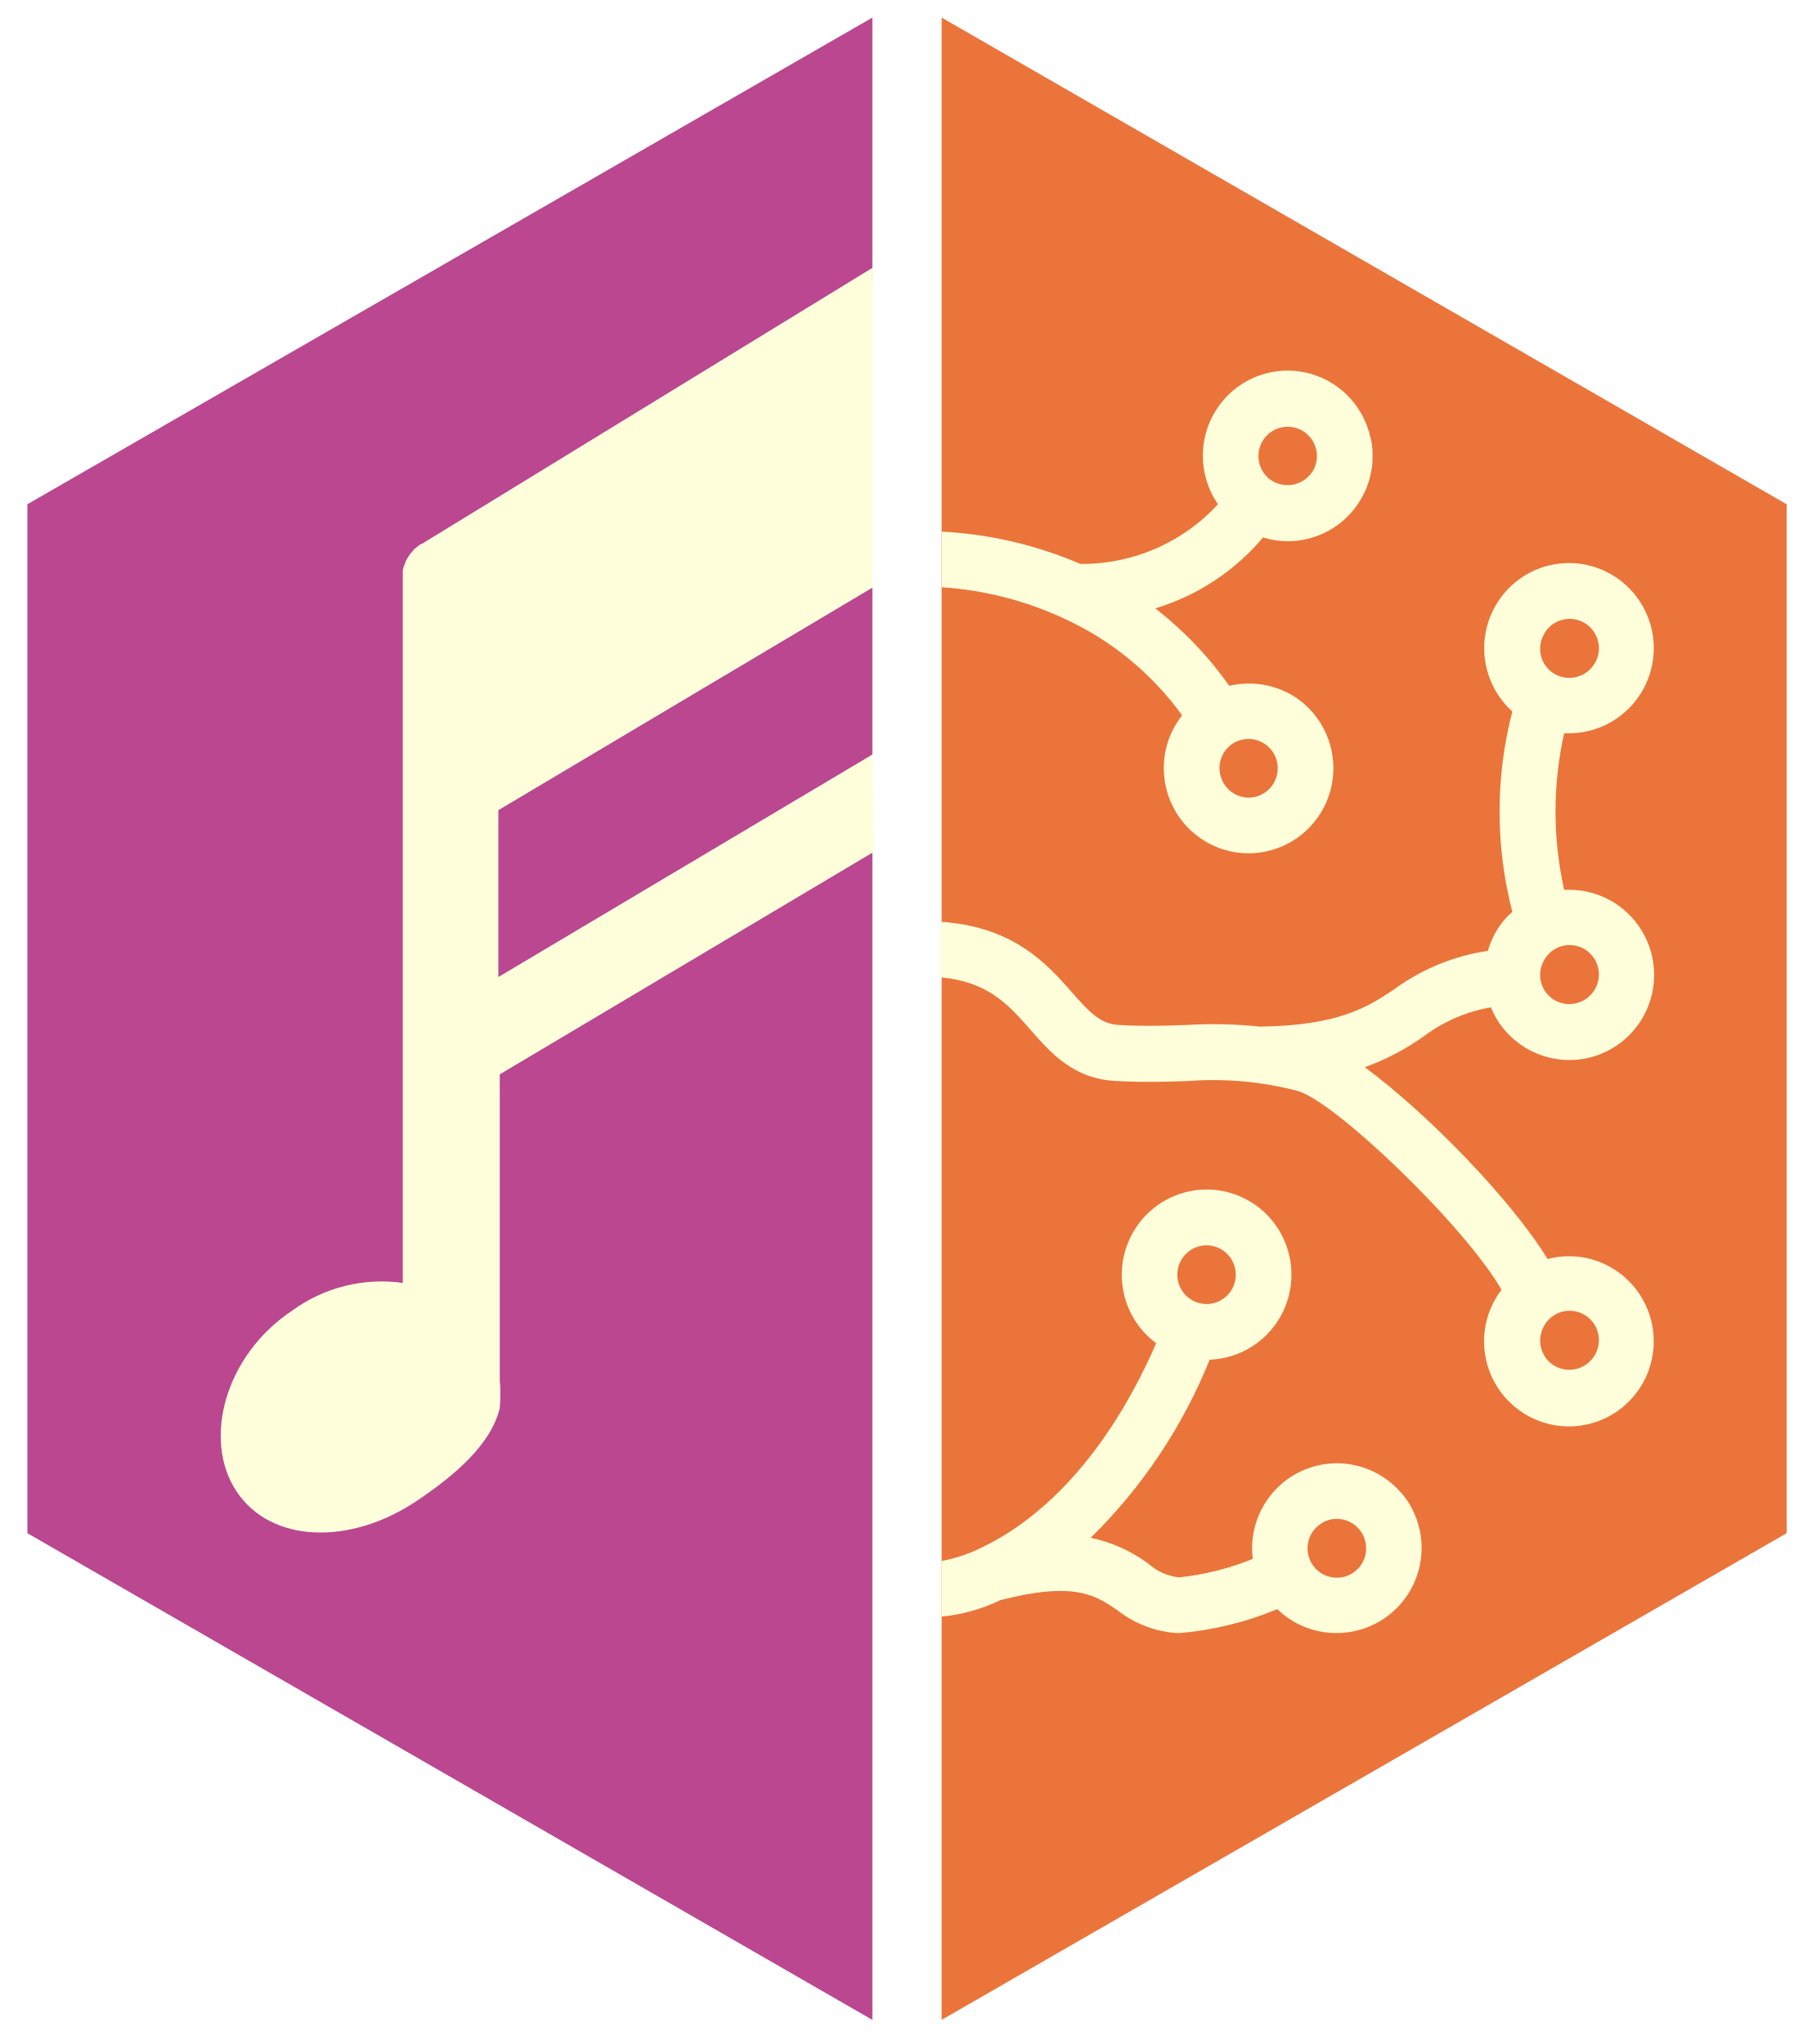
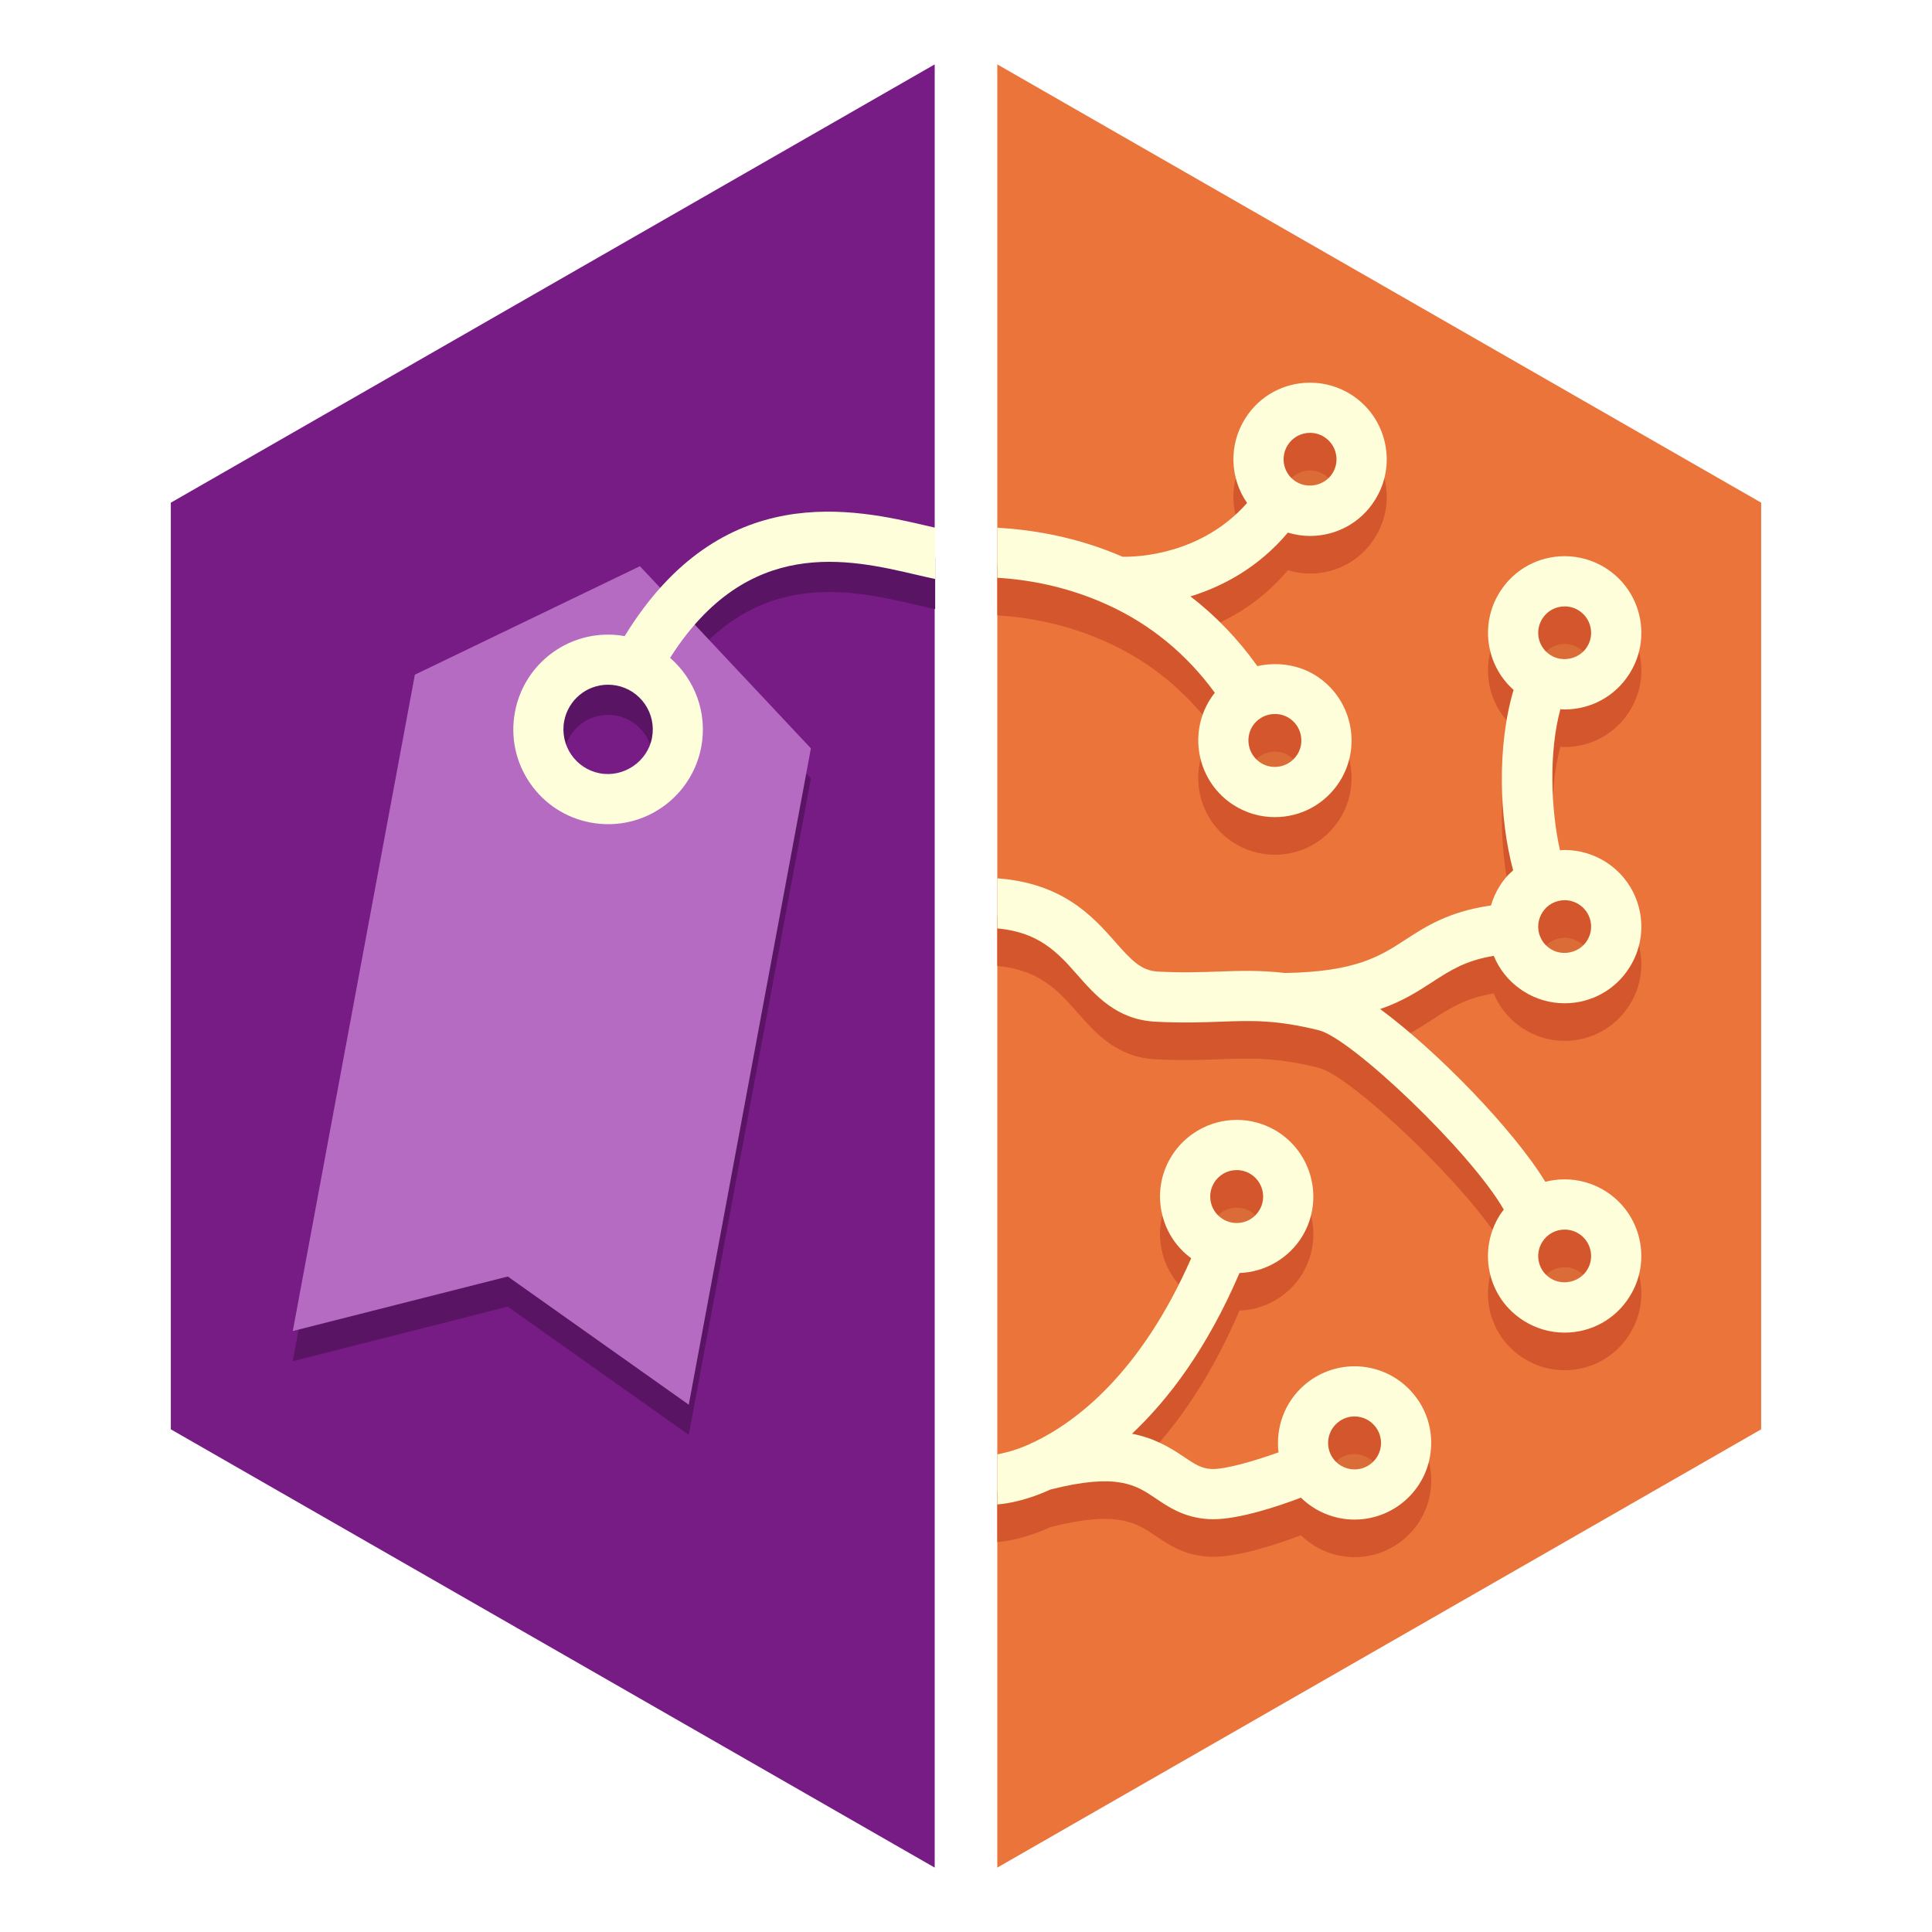
- <svg xmlns="http://www.w3.org/2000/svg" viewBox="0 0 127 144">
-   <g transform="matrix(.9908388 0 0 .9795927 .017679 1.238465)">
-     <path d="m66 0v144l61-35v-74z" fill="#eb743b" transform="matrix(.9848046 0 0 1 1.929811 0)" />
-     <path d="m61 60-1-1v-5l1-1v-12h-1v-21l1-1v-19l-61 35v74l61 35z" fill="#ba478f" transform="matrix(.9848046 0 0 1 1.929811 0)" />
-     <path d="m62.003 53-26.59 16v-12l26.59-16v-23l-32.046 19.86h-.059a2.728 2.77 0 0 0 -.256.2l-.207.17a2.856 2.9 0 0 0 -.187.22c-.059.07-.128.14-.177.22a2.482 2.52 0 0 0 -.148.25 2.757 2.8 0 0 0 -.128.25c0 .09-.069.18-.098.28a2.718 2.76 0 0 0 -.079.27 2.521 2.56 0 0 0 0 .27 2.954 3 0 0 0 0 .32v.08 50.61a10.833 11 0 0 0 -7.878 2c-4.766 3.22-6.382 9.28-3.939 13 2.442 3.72 8.066 3.9 12.802.68 2.718-1.84 5.298-4.07 5.909-6.68a10.449 10.61 0 0 0 0-2c0-.14 0-.28 0-.42v-21.58l26.59-16z" fill="#fffedb" stroke-width=".992" />
-     <g stroke-width=".992">
-       <path d="m99.603 106.11a6.027 6.12 0 0 0 -10.557 4.74 19.558 19.86 0 0 1 -5.249 1.33 3.939 4 0 0 1 -2.186-1 10.547 10.71 0 0 0 -4.087-1.85 37.068 37.64 0 0 0 8.459-12.81 6.027 6.12 0 1 0 -5.397-9.24 6.027 6.12 0 0 0 1.595 8.06c-3.988 9.22-9.08 13.08-12.379 14.68a1.97 2 0 0 0 -.355.17 11.089 11.26 0 0 1 -2.521.81v4a12.399 12.59 0 0 0 4.185-1.19c5.269-1.36 6.736-.35 8.282.71a7.76 7.88 0 0 0 4.195 1.66h.305a23.251 23.61 0 0 0 6.894-1.72 6.037 6.13 0 0 0 4.245 1.72 6.027 6.12 0 0 0 4.569-10.1zm-15.629-16.78a2.078 2.11 0 1 1 -.227 1.6 2.068 2.1 0 0 1 .227-1.6zm12.409 22.36a2.048 2.08 0 0 1 -1.349.51 2.078 2.11 0 0 1 -1.359-3.72 2.048 2.08 0 0 1 1.349-.51 2.088 2.12 0 0 1 2.078 2.28 2.058 2.09 0 0 1 -.719 1.44z" fill="#fffedb" />
-       <path d="m97.407 30.18a6.027 6.12 0 1 0 -10.833 4.82 13.147 13.35 0 0 1 -9.789 4.29 28.707 29.15 0 0 0 -9.848-2.32v4a24.423 24.8 0 0 1 8.607 2.21 21.262 21.59 0 0 1 8.479 7 6.224 6.32 0 0 0 -.374.54 6.027 6.12 0 1 0 8.322-1.91 6.125 6.22 0 0 0 -4.599-.75 25.605 26 0 0 0 -5.259-5.57 16.102 16.35 0 0 0 7.662-5.1 6.057 6.15 0 0 0 1.743.27 6.037 6.13 0 0 0 5.909-7.45zm-10.409 22.67a2.039 2.07 0 0 1 .66-.66 2.078 2.11 0 1 1 1.093 3.91 2.068 2.1 0 0 1 -1.103-.33 2.098 2.13 0 0 1 -.65-2.92zm6.283-20.19a2.107 2.14 0 0 1 -2.866.65l-.098-.06a2.078 2.11 0 1 1 3.24-2.17 2.048 2.08 0 0 1 -.276 1.59z" fill="#fffedb" />
-       <path d="m105.974 71.18a5.909 6 0 0 0 2.078 2.65l.276.19a6.027 6.12 0 1 0 3.22-11.29h-.364a25.339 25.73 0 0 1 0-11.26h.335a6.027 6.12 0 1 0 -4.087-1.63l.069.06a28.215 28.65 0 0 0 0 14.42c-.138.13-.286.25-.423.4a6.145 6.24 0 0 0 -.62.82 6.066 6.16 0 0 0 -.699 1.58 14.969 15.2 0 0 0 -6.677 2.78c-1.97 1.32-3.939 2.57-9.494 2.67a32.144 32.64 0 0 0 -5.279-.12c-1.408.05-2.866.11-4.776 0-1.31-.07-2.068-.88-3.407-2.42-1.773-2.05-4.156-4.65-9.228-5v4c3.24.3 4.727 1.89 6.263 3.67 1.536 1.78 3.122 3.62 6.165 3.78 2.088.11 3.703.05 5.131 0a23.852 24.22 0 0 1 7.731.7c2.57.64 11.916 9.67 14.546 14.32-.108.14-.217.28-.305.43a6.007 6.1 0 0 0 1.595 8.25l.276.19a6.027 6.12 0 1 0 3.22-11.29 6.086 6.18 0 0 0 -1.517.2c-2.521-4.19-8.519-10.46-12.99-13.79a17.904 18.18 0 0 0 4.146-2.19 11.138 11.31 0 0 1 4.816-2.12zm3.821-26.92a2.081 2.113 0 1 1 3.516 2.26 2.107 2.14 0 0 1 -2.866.65l-.089-.06a2.068 2.1 0 0 1 -.561-2.84zm0 23.46a2.081 2.113 0 1 1 3.516 2.26 2.107 2.14 0 0 1 -2.866.65l-.089-.06a2.068 2.1 0 0 1 -.561-2.84zm0 26.3a2.081 2.113 0 1 1 3.516 2.26 2.107 2.14 0 0 1 -2.866.65l-.089-.06a2.078 2.11 0 0 1 -.561-2.84z" fill="#fffedb" />
+ <svg xmlns="http://www.w3.org/2000/svg" version="1.1" id="Layer_1" x="0px" y="0px" width="154.286" height="154.286" viewBox="0 0 154.286 154.286" enable-background="new 0 0 375 150" xml:space="preserve">
+   <defs id="defs8143" />
+   <g id="g8033" transform="translate(-4.354,7.462697)" />
+   <g id="g8035" transform="translate(-4.354,7.462697)">
+     <g id="g8037" transform="translate(13.64236,-5.142844)">
+       <g id="g8039">
+         <polygon points="131.355,111.823 131.355,37.823 70.354,2.823 70.354,146.823 " id="polygon8041" style="fill:#eb743b" />
+         <polygon points="4.354,111.823 65.354,146.823 65.354,2.823 4.354,37.823 " id="polygon8043" style="fill:#771b85" />
+         <g id="g8045">
+           <g id="g8047">
+             <path d="m 41.814,45.301 -17.973,8.664 -9.75,52.414 17.17,-4.354 14.453,10.237 9.754,-52.414 -13.654,-14.547 z m -3.56,18.508 c -3.023,-0.563 -5.018,-3.469 -4.455,-6.492 0.563,-3.024 3.469,-5.019 6.492,-4.456 3.025,0.564 5.02,3.47 4.457,6.493 -0.562,3.022 -3.471,5.017 -6.494,4.455 z" id="path8049" style="fill:#591463" />
+             <path d="m 65.393,42.229 c -0.201,-0.046 -0.406,-0.094 -0.615,-0.143 -5.787,-1.35 -16.445,-3.828 -24.182,8.8 -0.439,-0.078 -0.887,-0.12 -1.33,-0.12 -3.641,0 -6.767,2.602 -7.432,6.185 -0.371,1.988 0.055,4 1.199,5.667 1.143,1.666 2.867,2.788 4.855,3.157 0.459,0.086 0.926,0.129 1.391,0.129 3.641,0 6.77,-2.601 7.436,-6.185 0.508,-2.73 -0.533,-5.393 -2.492,-7.097 6.209,-9.772 14.258,-7.898 19.646,-6.642 0.547,0.128 1.053,0.246 1.524,0.345 l 0,-4.096 z m -22.61,16.758 c -0.355,1.904 -2.24,3.208 -4.162,2.855 -1.936,-0.36 -3.215,-2.227 -2.856,-4.161 0.315,-1.689 1.785,-2.916 3.5,-2.916 0.221,0 0.441,0.021 0.66,0.061 1.934,0.361 3.216,2.228 2.858,4.161 z" id="path8051" style="fill:#591463" />
+           </g>
+           <g id="g8053">
+             <path d="m 41.814,42.896 -17.972,8.664 -9.75,52.414 17.17,-4.354 14.453,10.237 9.754,-52.414 -13.655,-14.547 z m -3.56,18.507 c -3.023,-0.563 -5.018,-3.469 -4.455,-6.492 0.563,-3.024 3.469,-5.019 6.492,-4.456 3.025,0.563 5.02,3.47 4.457,6.493 -0.562,3.023 -3.471,5.018 -6.494,4.455 z" id="path8055" style="fill:#b66bc2" />
+             <path d="m 65.393,39.823 c -0.201,-0.046 -0.406,-0.094 -0.615,-0.143 -5.787,-1.35 -16.445,-3.828 -24.182,8.8 -0.439,-0.078 -0.887,-0.12 -1.33,-0.12 -3.641,0 -6.767,2.602 -7.432,6.185 -0.371,1.988 0.055,4 1.199,5.667 1.143,1.666 2.867,2.788 4.855,3.157 0.459,0.086 0.926,0.129 1.391,0.129 3.641,0 6.77,-2.601 7.436,-6.185 0.508,-2.73 -0.533,-5.393 -2.492,-7.097 6.209,-9.771 14.258,-7.899 19.646,-6.642 0.547,0.128 1.053,0.246 1.524,0.345 l 0,-4.096 z m -22.61,16.759 c -0.355,1.904 -2.24,3.208 -4.162,2.855 -1.936,-0.36 -3.215,-2.227 -2.856,-4.161 0.315,-1.689 1.785,-2.916 3.5,-2.916 0.221,0 0.441,0.021 0.66,0.061 1.934,0.36 3.216,2.227 2.858,4.161 z" id="path8057" style="fill:#fffedb" />
+           </g>
+         </g>
+         <g id="g8059">
+           <g id="g8061" style="opacity:0.07">
+             <path d="m 87.656,94.557 c 0.386,-0.645 1.066,-1.03 1.819,-1.03 0.378,0 0.752,0.104 1.078,0.297 1,0.601 1.331,1.899 0.735,2.898 -0.385,0.646 -1.064,1.032 -1.817,1.032 -0.379,0 -0.755,-0.104 -1.084,-0.301 -0.483,-0.288 -0.826,-0.748 -0.964,-1.294 -0.138,-0.549 -0.055,-1.117 0.233,-1.602 z m 12.603,22.362 c -0.49,0.421 -1.018,0.509 -1.373,0.509 -0.621,0 -1.207,-0.269 -1.608,-0.734 -0.758,-0.885 -0.654,-2.222 0.231,-2.981 0.492,-0.423 1.018,-0.512 1.373,-0.512 0.617,0 1.201,0.268 1.605,0.74 0.368,0.43 0.547,0.976 0.504,1.538 -0.043,0.562 -0.302,1.072 -0.732,1.44 z" id="path8063" />
+             <path d="m 79.355,48.434 c 0.07,0.018 0.142,0.034 0.212,0.046 -0.072,-0.012 -0.142,-0.028 -0.212,-0.046 z" id="path8065" />
+             <path d="m 90.734,58.08 c 0.169,-0.267 0.395,-0.49 0.673,-0.661 0.335,-0.207 0.722,-0.316 1.121,-0.316 0.4,0 0.79,0.112 1.122,0.321 0.987,0.627 1.283,1.935 0.66,2.919 -0.392,0.618 -1.063,0.988 -1.795,0.988 -0.397,0 -0.785,-0.113 -1.124,-0.327 -0.984,-0.624 -1.278,-1.937 -0.657,-2.924 z m 6.379,-20.187 c -0.6,0.951 -1.938,1.271 -2.912,0.653 l -0.096,-0.063 c -0.914,-0.647 -1.161,-1.897 -0.558,-2.851 0.386,-0.613 1.053,-0.98 1.784,-0.98 0.397,0 0.787,0.113 1.124,0.326 0.479,0.304 0.813,0.775 0.937,1.33 0.123,0.546 0.026,1.107 -0.279,1.585 z" id="path8067" />
+             <path d="m 113.88,49.491 c 0.388,-0.614 1.054,-0.98 1.783,-0.98 0.399,0 0.79,0.113 1.125,0.325 0.48,0.304 0.813,0.775 0.937,1.33 0.122,0.546 0.024,1.106 -0.279,1.584 -0.598,0.951 -1.938,1.272 -2.912,0.653 L 114.44,52.34 c -0.918,-0.646 -1.163,-1.896 -0.56,-2.849 z m 0,23.463 c 0.388,-0.614 1.054,-0.98 1.783,-0.98 0.399,0 0.79,0.112 1.125,0.326 0.48,0.304 0.813,0.774 0.937,1.329 0.122,0.546 0.024,1.107 -0.279,1.585 -0.598,0.95 -1.938,1.271 -2.912,0.652 l -0.094,-0.063 c -0.918,-0.646 -1.163,-1.896 -0.56,-2.849 z m 0,26.303 c 0.388,-0.613 1.054,-0.979 1.783,-0.979 0.399,0 0.79,0.112 1.125,0.325 0.48,0.304 0.813,0.775 0.937,1.33 0.122,0.547 0.024,1.106 -0.279,1.584 -0.598,0.951 -1.938,1.271 -2.912,0.653 l -0.094,-0.063 c -0.918,-0.647 -1.163,-1.896 -0.56,-2.85 z" id="path8069" />
+             <path d="m 103.53,108.927 c -1.165,-1.36 -2.858,-2.139 -4.648,-2.139 -1.459,0 -2.875,0.525 -3.983,1.477 -1.612,1.383 -2.326,3.429 -2.087,5.397 -1.948,0.7 -4.258,1.365 -5.328,1.332 -0.821,-0.044 -1.302,-0.346 -2.224,-0.972 -1.172,-0.795 -2.418,-1.512 -4.149,-1.847 2.936,-2.761 6.009,-6.83 8.584,-12.834 2.061,-0.076 3.976,-1.193 5.038,-2.972 1.725,-2.896 0.773,-6.659 -2.124,-8.394 -0.949,-0.565 -2.032,-0.864 -3.134,-0.864 -2.146,0 -4.161,1.144 -5.261,2.986 -0.838,1.405 -1.079,3.05 -0.678,4.636 0.351,1.393 1.16,2.59 2.302,3.429 -4.053,9.218 -9.219,13.081 -12.565,14.685 -0.128,0.045 -0.248,0.101 -0.36,0.168 -1.187,0.531 -2.05,0.704 -2.559,0.808 l 0,4 c 0.275,-0.03 1.885,-0.118 4.247,-1.192 5.348,-1.357 6.839,-0.354 8.407,0.709 1.021,0.692 2.291,1.554 4.263,1.656 0.1,0.005 0.204,0.008 0.309,0.008 2.109,0 5.172,-1.022 7.021,-1.723 1.144,1.116 2.676,1.75 4.285,1.75 l 0,0 c 1.461,0 2.876,-0.524 3.983,-1.476 1.24,-1.062 1.993,-2.546 2.118,-4.176 0.125,-1.631 -0.392,-3.214 -1.457,-4.452 z M 87.656,92.151 c 0.386,-0.645 1.066,-1.03 1.819,-1.03 0.378,0 0.752,0.104 1.078,0.297 1,0.601 1.331,1.899 0.735,2.898 -0.385,0.646 -1.064,1.032 -1.817,1.032 -0.379,0 -0.755,-0.104 -1.084,-0.301 -0.483,-0.288 -0.826,-0.748 -0.964,-1.294 -0.138,-0.548 -0.055,-1.116 0.233,-1.602 z m 12.603,22.363 c -0.49,0.421 -1.018,0.509 -1.373,0.509 -0.621,0 -1.207,-0.269 -1.608,-0.734 -0.758,-0.885 -0.654,-2.222 0.231,-2.981 0.492,-0.423 1.018,-0.512 1.373,-0.512 0.617,0 1.201,0.269 1.605,0.74 0.368,0.43 0.547,0.976 0.504,1.538 -0.043,0.562 -0.302,1.072 -0.732,1.44 z" id="path8071" />
+             <path d="m 79.355,46.028 c 0.07,0.018 0.142,0.034 0.212,0.046 -0.072,-0.011 -0.142,-0.027 -0.212,-0.046 z" id="path8073" />
+             <path d="m 101.305,33.027 c -0.357,-1.599 -1.317,-2.964 -2.708,-3.844 -0.98,-0.617 -2.109,-0.944 -3.265,-0.944 -2.117,0 -4.053,1.066 -5.174,2.85 -1.354,2.138 -1.218,4.799 0.144,6.759 -3.646,4.124 -8.706,4.313 -9.942,4.293 -3.692,-1.604 -7.234,-2.164 -10.005,-2.317 l 0,3.996 c 2.441,0.143 5.553,0.685 8.748,2.136 0.005,0.002 0.01,0.002 0.015,0.005 3.445,1.563 6.334,3.928 8.607,7.041 -0.136,0.173 -0.265,0.352 -0.382,0.538 -1.796,2.854 -0.942,6.644 1.903,8.444 0.98,0.622 2.111,0.951 3.27,0.951 2.113,0 4.051,-1.065 5.183,-2.852 1.806,-2.851 0.951,-6.642 -1.908,-8.453 -1.384,-0.871 -3.092,-1.113 -4.667,-0.755 -1.538,-2.154 -3.323,-4.017 -5.345,-5.566 2.517,-0.778 5.401,-2.269 7.78,-5.096 0.572,0.172 1.166,0.267 1.77,0.267 2.116,0 4.051,-1.068 5.172,-2.849 0.874,-1.375 1.16,-3.009 0.804,-4.604 z M 90.734,55.675 c 0.169,-0.267 0.395,-0.49 0.673,-0.661 0.335,-0.207 0.722,-0.316 1.121,-0.316 0.4,0 0.79,0.112 1.122,0.321 0.987,0.627 1.283,1.936 0.66,2.919 -0.392,0.618 -1.063,0.988 -1.795,0.988 -0.397,0 -0.785,-0.113 -1.124,-0.327 -0.984,-0.624 -1.278,-1.937 -0.657,-2.924 z m 6.379,-20.188 c -0.6,0.951 -1.938,1.271 -2.912,0.653 l -0.096,-0.063 c -0.914,-0.647 -1.161,-1.897 -0.558,-2.851 0.386,-0.613 1.053,-0.98 1.784,-0.98 0.397,0 0.787,0.113 1.124,0.326 0.479,0.304 0.813,0.775 0.937,1.33 0.123,0.547 0.026,1.108 -0.279,1.585 z" id="path8075" />
+             <path d="m 110,74.011 c 0.425,1.035 1.136,1.962 2.109,2.649 0.072,0.052 0.151,0.105 0.283,0.191 0.981,0.621 2.11,0.949 3.268,0.949 2.116,0 4.052,-1.068 5.173,-2.849 0.875,-1.375 1.16,-3.01 0.805,-4.604 -0.358,-1.598 -1.318,-2.964 -2.709,-3.844 -0.98,-0.617 -2.109,-0.944 -3.266,-0.944 -0.125,0 -0.25,0.008 -0.375,0.018 -0.71,-3.157 -0.919,-7.769 0.035,-11.265 0.112,0.011 0.225,0.024 0.337,0.024 2.116,0 4.052,-1.067 5.173,-2.849 0.875,-1.375 1.16,-3.009 0.805,-4.604 -0.358,-1.599 -1.318,-2.964 -2.709,-3.844 -0.98,-0.617 -2.109,-0.944 -3.266,-0.944 -2.114,0 -4.051,1.066 -5.173,2.85 -1.603,2.532 -1.12,5.804 1.025,7.765 0.021,0.02 0.048,0.037 0.071,0.059 -1.349,4.518 -1.146,10.324 -0.036,14.417 -0.143,0.132 -0.294,0.254 -0.426,0.399 -0.229,0.255 -0.445,0.526 -0.634,0.824 -0.318,0.502 -0.551,1.033 -0.71,1.578 -3.371,0.488 -5.198,1.671 -6.824,2.729 -2.035,1.324 -3.961,2.572 -9.636,2.665 -1.964,-0.23 -3.553,-0.177 -5.29,-0.116 -1.431,0.052 -2.91,0.106 -4.849,0.003 -1.335,-0.071 -2.104,-0.882 -3.458,-2.424 -1.803,-2.055 -4.219,-4.649 -9.369,-5.023 l 0,4 c 3.295,0.3 4.796,1.888 6.356,3.667 1.487,1.694 3.175,3.615 6.256,3.782 2.118,0.114 3.76,0.052 5.208,0.001 2.491,-0.092 4.453,-0.161 7.855,0.684 2.607,0.643 12.099,9.673 14.773,14.322 -0.108,0.142 -0.219,0.282 -0.314,0.434 -1.743,2.755 -1.026,6.385 1.619,8.251 0.072,0.052 0.151,0.104 0.283,0.191 0.981,0.621 2.11,0.948 3.268,0.948 2.116,0 4.052,-1.068 5.173,-2.849 0.875,-1.374 1.16,-3.009 0.805,-4.603 -0.358,-1.6 -1.318,-2.965 -2.709,-3.845 -0.98,-0.617 -2.109,-0.944 -3.266,-0.944 -0.528,0 -1.047,0.067 -1.543,0.195 -2.561,-4.187 -8.652,-10.455 -13.189,-13.792 1.813,-0.628 3.05,-1.435 4.212,-2.188 1.429,-0.927 2.616,-1.687 4.859,-2.064 z m 3.88,-26.925 c 0.388,-0.614 1.054,-0.98 1.783,-0.98 0.399,0 0.79,0.113 1.125,0.325 0.48,0.304 0.813,0.775 0.937,1.33 0.122,0.546 0.024,1.106 -0.279,1.584 -0.598,0.951 -1.938,1.272 -2.912,0.653 l -0.094,-0.063 c -0.918,-0.646 -1.163,-1.896 -0.56,-2.849 z m 0,23.463 c 0.388,-0.614 1.054,-0.98 1.783,-0.98 0.399,0 0.79,0.112 1.125,0.326 0.48,0.304 0.813,0.774 0.937,1.329 0.122,0.546 0.024,1.107 -0.279,1.585 -0.598,0.95 -1.938,1.271 -2.912,0.652 l -0.094,-0.063 c -0.918,-0.646 -1.163,-1.896 -0.56,-2.849 z m 0,26.303 c 0.388,-0.613 1.054,-0.979 1.783,-0.979 0.399,0 0.79,0.112 1.125,0.325 0.48,0.304 0.813,0.775 0.937,1.33 0.122,0.547 0.024,1.106 -0.279,1.584 -0.598,0.951 -1.938,1.271 -2.912,0.653 l -0.094,-0.063 c -0.918,-0.647 -1.163,-1.896 -0.56,-2.85 z" id="path8077" />
+           </g>
+           <g id="g8079">
+             <g id="g8081">
+               <path d="m 103.53,111.927 c -1.165,-1.36 -2.858,-2.139 -4.648,-2.139 -1.459,0 -2.875,0.525 -3.983,1.477 -1.612,1.383 -2.326,3.429 -2.087,5.397 -1.948,0.7 -4.258,1.365 -5.328,1.332 -0.821,-0.044 -1.302,-0.346 -2.224,-0.972 -1.172,-0.795 -2.418,-1.512 -4.149,-1.847 2.936,-2.761 6.009,-6.83 8.584,-12.834 2.061,-0.076 3.976,-1.193 5.038,-2.972 1.725,-2.896 0.773,-6.659 -2.124,-8.394 -0.949,-0.565 -2.032,-0.864 -3.134,-0.864 -2.146,0 -4.161,1.144 -5.261,2.986 -0.838,1.405 -1.079,3.05 -0.678,4.636 0.351,1.393 1.16,2.59 2.302,3.429 -4.053,9.218 -9.219,13.081 -12.565,14.685 -0.128,0.045 -0.248,0.101 -0.36,0.168 -1.187,0.531 -2.05,0.704 -2.559,0.808 l 0,4 c 0.275,-0.03 1.885,-0.118 4.247,-1.192 5.348,-1.357 6.839,-0.354 8.407,0.709 1.021,0.692 2.291,1.554 4.263,1.656 0.1,0.005 0.204,0.008 0.309,0.008 2.109,0 5.172,-1.022 7.021,-1.723 1.144,1.116 2.676,1.75 4.285,1.75 l 0,0 c 1.461,0 2.876,-0.524 3.983,-1.476 1.24,-1.062 1.993,-2.546 2.118,-4.176 0.125,-1.631 -0.392,-3.214 -1.457,-4.452 z M 87.656,95.151 c 0.386,-0.645 1.066,-1.03 1.819,-1.03 0.378,0 0.752,0.104 1.078,0.297 1,0.601 1.331,1.899 0.735,2.898 -0.385,0.646 -1.064,1.032 -1.817,1.032 -0.379,0 -0.755,-0.104 -1.084,-0.301 -0.483,-0.288 -0.826,-0.748 -0.964,-1.294 -0.138,-0.548 -0.055,-1.116 0.233,-1.602 z m 12.603,22.363 c -0.49,0.421 -1.018,0.509 -1.373,0.509 -0.621,0 -1.207,-0.269 -1.608,-0.734 -0.758,-0.885 -0.654,-2.222 0.231,-2.981 0.492,-0.423 1.018,-0.512 1.373,-0.512 0.617,0 1.201,0.269 1.605,0.74 0.368,0.43 0.547,0.976 0.504,1.538 -0.043,0.562 -0.302,1.072 -0.732,1.44 z" id="path8083" style="fill:#d3562c" />
+               <path d="m 79.355,48.434 c 0.07,0.018 0.142,0.034 0.212,0.046 -0.072,-0.012 -0.142,-0.028 -0.212,-0.046 z" id="path8085" />
+               <path d="m 101.305,36.031 c -0.357,-1.599 -1.317,-2.964 -2.708,-3.844 -0.98,-0.617 -2.109,-0.944 -3.265,-0.944 -2.117,0 -4.053,1.066 -5.174,2.85 -1.354,2.138 -1.218,4.799 0.144,6.759 -3.646,4.124 -8.706,4.313 -9.942,4.293 -3.692,-1.604 -7.234,-2.164 -10.005,-2.317 l 0,3.996 c 2.441,0.144 5.553,0.686 8.748,2.136 0.005,0.002 0.01,0.002 0.015,0.005 3.445,1.563 6.334,3.928 8.607,7.041 -0.136,0.173 -0.265,0.352 -0.382,0.538 -1.796,2.854 -0.942,6.644 1.903,8.444 0.98,0.622 2.111,0.951 3.27,0.951 2.113,0 4.051,-1.065 5.183,-2.852 1.806,-2.851 0.951,-6.642 -1.908,-8.453 -1.384,-0.871 -3.092,-1.113 -4.667,-0.755 -1.538,-2.154 -3.323,-4.017 -5.345,-5.566 2.517,-0.778 5.401,-2.269 7.78,-5.096 0.572,0.172 1.166,0.267 1.77,0.267 2.116,0 4.051,-1.068 5.172,-2.849 0.874,-1.375 1.16,-3.009 0.804,-4.604 z M 90.734,58.679 c 0.169,-0.267 0.395,-0.49 0.673,-0.661 0.335,-0.207 0.722,-0.316 1.121,-0.316 0.4,0 0.79,0.112 1.122,0.321 0.987,0.627 1.283,1.936 0.66,2.919 -0.392,0.618 -1.063,0.988 -1.795,0.988 -0.397,0 -0.785,-0.113 -1.124,-0.327 -0.984,-0.624 -1.278,-1.937 -0.657,-2.924 z m 6.379,-20.188 c -0.6,0.951 -1.938,1.271 -2.912,0.653 l -0.096,-0.063 c -0.914,-0.647 -1.161,-1.897 -0.558,-2.851 0.386,-0.613 1.053,-0.98 1.784,-0.98 0.397,0 0.787,0.113 1.124,0.326 0.479,0.304 0.813,0.775 0.937,1.33 0.123,0.547 0.026,1.108 -0.279,1.585 z" id="path8087" style="fill:#d3562c" />
+               <path d="m 110,77.011 c 0.425,1.035 1.136,1.962 2.109,2.649 0.072,0.052 0.151,0.105 0.283,0.191 0.981,0.621 2.11,0.949 3.268,0.949 2.116,0 4.052,-1.068 5.173,-2.849 0.875,-1.375 1.16,-3.01 0.805,-4.604 -0.358,-1.598 -1.318,-2.964 -2.709,-3.844 -0.98,-0.617 -2.109,-0.944 -3.266,-0.944 -0.125,0 -0.25,0.008 -0.375,0.018 -0.71,-3.157 -0.919,-7.769 0.035,-11.265 0.112,0.011 0.225,0.024 0.337,0.024 2.116,0 4.052,-1.067 5.173,-2.849 0.875,-1.375 1.16,-3.009 0.805,-4.604 -0.358,-1.599 -1.318,-2.964 -2.709,-3.844 -0.98,-0.617 -2.109,-0.944 -3.266,-0.944 -2.114,0 -4.051,1.066 -5.173,2.85 -1.603,2.532 -1.12,5.804 1.025,7.765 0.021,0.02 0.048,0.037 0.071,0.059 -1.349,4.518 -1.146,10.324 -0.036,14.417 -0.143,0.132 -0.294,0.254 -0.426,0.399 -0.229,0.255 -0.445,0.526 -0.634,0.824 -0.318,0.502 -0.551,1.033 -0.71,1.578 -3.371,0.488 -5.198,1.671 -6.824,2.729 -2.035,1.324 -3.961,2.572 -9.636,2.665 -1.964,-0.23 -3.553,-0.177 -5.29,-0.116 -1.431,0.052 -2.91,0.106 -4.849,0.003 -1.335,-0.071 -2.104,-0.882 -3.458,-2.424 -1.803,-2.055 -4.219,-4.649 -9.369,-5.023 l 0,4 c 3.295,0.3 4.796,1.888 6.356,3.667 1.487,1.694 3.175,3.615 6.256,3.782 2.118,0.114 3.76,0.052 5.208,0.001 2.491,-0.092 4.453,-0.161 7.855,0.684 2.607,0.643 12.099,9.673 14.773,14.322 -0.108,0.142 -0.219,0.282 -0.314,0.434 -1.743,2.755 -1.026,6.385 1.619,8.251 0.072,0.052 0.151,0.104 0.283,0.191 0.981,0.621 2.11,0.948 3.268,0.948 2.116,0 4.052,-1.068 5.173,-2.849 0.875,-1.374 1.16,-3.009 0.805,-4.603 -0.358,-1.6 -1.318,-2.965 -2.709,-3.845 -0.98,-0.617 -2.109,-0.944 -3.266,-0.944 -0.528,0 -1.047,0.067 -1.543,0.195 -2.561,-4.187 -8.652,-10.455 -13.189,-13.792 1.813,-0.628 3.05,-1.435 4.212,-2.188 1.429,-0.927 2.616,-1.687 4.859,-2.064 z m 3.88,-26.925 c 0.388,-0.614 1.054,-0.98 1.783,-0.98 0.399,0 0.79,0.113 1.125,0.325 0.48,0.304 0.813,0.775 0.937,1.33 0.122,0.546 0.024,1.106 -0.279,1.584 -0.598,0.951 -1.938,1.272 -2.912,0.653 l -0.094,-0.063 c -0.918,-0.646 -1.163,-1.896 -0.56,-2.849 z m 0,23.463 c 0.388,-0.614 1.054,-0.98 1.783,-0.98 0.399,0 0.79,0.112 1.125,0.326 0.48,0.304 0.813,0.774 0.937,1.329 0.122,0.546 0.024,1.107 -0.279,1.585 -0.598,0.95 -1.938,1.271 -2.912,0.652 l -0.094,-0.063 c -0.918,-0.646 -1.163,-1.896 -0.56,-2.849 z m 0,26.303 c 0.388,-0.613 1.054,-0.979 1.783,-0.979 0.399,0 0.79,0.112 1.125,0.325 0.48,0.304 0.813,0.775 0.937,1.33 0.122,0.547 0.024,1.106 -0.279,1.584 -0.598,0.951 -1.938,1.271 -2.912,0.653 l -0.094,-0.063 c -0.918,-0.647 -1.163,-1.896 -0.56,-2.85 z" id="path8089" style="fill:#d3562c" />
+             </g>
+             <g id="g8091">
+               <path d="m 103.53,108.927 c -1.165,-1.36 -2.858,-2.139 -4.648,-2.139 -1.459,0 -2.875,0.525 -3.983,1.477 -1.612,1.383 -2.326,3.429 -2.087,5.397 -1.948,0.7 -4.258,1.365 -5.328,1.332 -0.821,-0.044 -1.302,-0.346 -2.224,-0.972 -1.172,-0.795 -2.418,-1.512 -4.149,-1.847 2.936,-2.761 6.009,-6.83 8.584,-12.834 2.061,-0.076 3.976,-1.193 5.038,-2.972 1.725,-2.896 0.773,-6.659 -2.124,-8.394 -0.949,-0.565 -2.032,-0.864 -3.134,-0.864 -2.146,0 -4.161,1.144 -5.261,2.986 -0.838,1.405 -1.079,3.05 -0.678,4.636 0.351,1.393 1.16,2.59 2.302,3.429 -4.053,9.218 -9.219,13.081 -12.565,14.685 -0.128,0.045 -0.248,0.101 -0.36,0.168 -1.187,0.531 -2.05,0.704 -2.559,0.808 l 0,4 c 0.275,-0.03 1.885,-0.118 4.247,-1.192 5.348,-1.357 6.839,-0.354 8.407,0.709 1.021,0.692 2.291,1.554 4.263,1.656 0.1,0.005 0.204,0.008 0.309,0.008 2.109,0 5.172,-1.022 7.021,-1.723 1.144,1.116 2.676,1.75 4.285,1.75 l 0,0 c 1.461,0 2.876,-0.524 3.983,-1.476 1.24,-1.062 1.993,-2.546 2.118,-4.176 0.125,-1.631 -0.392,-3.214 -1.457,-4.452 z M 87.656,92.151 c 0.386,-0.645 1.066,-1.03 1.819,-1.03 0.378,0 0.752,0.104 1.078,0.297 1,0.601 1.331,1.899 0.735,2.898 -0.385,0.646 -1.064,1.032 -1.817,1.032 -0.379,0 -0.755,-0.104 -1.084,-0.301 -0.483,-0.288 -0.826,-0.748 -0.964,-1.294 -0.138,-0.548 -0.055,-1.116 0.233,-1.602 z m 12.603,22.363 c -0.49,0.421 -1.018,0.509 -1.373,0.509 -0.621,0 -1.207,-0.269 -1.608,-0.734 -0.758,-0.885 -0.654,-2.222 0.231,-2.981 0.492,-0.423 1.018,-0.512 1.373,-0.512 0.617,0 1.201,0.269 1.605,0.74 0.368,0.43 0.547,0.976 0.504,1.538 -0.043,0.562 -0.302,1.072 -0.732,1.44 z" id="path8093" style="fill:#fffedb" />
+               <path d="m 79.355,46.028 c 0.07,0.018 0.142,0.034 0.212,0.046 -0.072,-0.011 -0.142,-0.027 -0.212,-0.046 z" id="path8095" style="fill:#fffedb" />
+               <path d="m 101.305,33.027 c -0.357,-1.599 -1.317,-2.964 -2.708,-3.844 -0.98,-0.617 -2.109,-0.944 -3.265,-0.944 -2.117,0 -4.053,1.066 -5.174,2.85 -1.354,2.138 -1.218,4.799 0.144,6.759 -3.646,4.124 -8.706,4.313 -9.942,4.293 -3.692,-1.604 -7.234,-2.164 -10.005,-2.317 l 0,3.996 c 2.441,0.143 5.553,0.685 8.748,2.136 0.005,0.002 0.01,0.002 0.015,0.005 3.445,1.563 6.334,3.928 8.607,7.041 -0.136,0.173 -0.265,0.352 -0.382,0.538 -1.796,2.854 -0.942,6.644 1.903,8.444 0.98,0.622 2.111,0.951 3.27,0.951 2.113,0 4.051,-1.065 5.183,-2.852 1.806,-2.851 0.951,-6.642 -1.908,-8.453 -1.384,-0.871 -3.092,-1.113 -4.667,-0.755 -1.538,-2.154 -3.323,-4.017 -5.345,-5.566 2.517,-0.778 5.401,-2.269 7.78,-5.096 0.572,0.172 1.166,0.267 1.77,0.267 2.116,0 4.051,-1.068 5.172,-2.849 0.874,-1.375 1.16,-3.009 0.804,-4.604 z M 90.734,55.675 c 0.169,-0.267 0.395,-0.49 0.673,-0.661 0.335,-0.207 0.722,-0.316 1.121,-0.316 0.4,0 0.79,0.112 1.122,0.321 0.987,0.627 1.283,1.936 0.66,2.919 -0.392,0.618 -1.063,0.988 -1.795,0.988 -0.397,0 -0.785,-0.113 -1.124,-0.327 -0.984,-0.624 -1.278,-1.937 -0.657,-2.924 z m 6.379,-20.188 c -0.6,0.951 -1.938,1.271 -2.912,0.653 l -0.096,-0.063 c -0.914,-0.647 -1.161,-1.897 -0.558,-2.851 0.386,-0.613 1.053,-0.98 1.784,-0.98 0.397,0 0.787,0.113 1.124,0.326 0.479,0.304 0.813,0.775 0.937,1.33 0.123,0.547 0.026,1.108 -0.279,1.585 z" id="path8097" style="fill:#fffedb" />
+               <path d="m 110,74.011 c 0.425,1.035 1.136,1.962 2.109,2.649 0.072,0.052 0.151,0.105 0.283,0.191 0.981,0.621 2.11,0.949 3.268,0.949 2.116,0 4.052,-1.068 5.173,-2.849 0.875,-1.375 1.16,-3.01 0.805,-4.604 -0.358,-1.598 -1.318,-2.964 -2.709,-3.844 -0.98,-0.617 -2.109,-0.944 -3.266,-0.944 -0.125,0 -0.25,0.008 -0.375,0.018 -0.71,-3.157 -0.919,-7.769 0.035,-11.265 0.112,0.011 0.225,0.024 0.337,0.024 2.116,0 4.052,-1.067 5.173,-2.849 0.875,-1.375 1.16,-3.009 0.805,-4.604 -0.358,-1.599 -1.318,-2.964 -2.709,-3.844 -0.98,-0.617 -2.109,-0.944 -3.266,-0.944 -2.114,0 -4.051,1.066 -5.173,2.85 -1.603,2.532 -1.12,5.804 1.025,7.765 0.021,0.02 0.048,0.037 0.071,0.059 -1.349,4.518 -1.146,10.324 -0.036,14.417 -0.143,0.132 -0.294,0.254 -0.426,0.399 -0.229,0.255 -0.445,0.526 -0.634,0.824 -0.318,0.502 -0.551,1.033 -0.71,1.578 -3.371,0.488 -5.198,1.671 -6.824,2.729 -2.035,1.324 -3.961,2.572 -9.636,2.665 -1.964,-0.23 -3.553,-0.177 -5.29,-0.116 -1.431,0.052 -2.91,0.106 -4.849,0.003 -1.335,-0.071 -2.104,-0.882 -3.458,-2.424 -1.803,-2.055 -4.219,-4.649 -9.369,-5.023 l 0,4 c 3.295,0.3 4.796,1.888 6.356,3.667 1.487,1.694 3.175,3.615 6.256,3.782 2.118,0.114 3.76,0.052 5.208,0.001 2.491,-0.092 4.453,-0.161 7.855,0.684 2.607,0.643 12.099,9.673 14.773,14.322 -0.108,0.142 -0.219,0.282 -0.314,0.434 -1.743,2.755 -1.026,6.385 1.619,8.251 0.072,0.052 0.151,0.104 0.283,0.191 0.981,0.621 2.11,0.948 3.268,0.948 2.116,0 4.052,-1.068 5.173,-2.849 0.875,-1.374 1.16,-3.009 0.805,-4.603 -0.358,-1.6 -1.318,-2.965 -2.709,-3.845 -0.98,-0.617 -2.109,-0.944 -3.266,-0.944 -0.528,0 -1.047,0.067 -1.543,0.195 -2.561,-4.187 -8.652,-10.455 -13.189,-13.792 1.813,-0.628 3.05,-1.435 4.212,-2.188 1.429,-0.927 2.616,-1.687 4.859,-2.064 z m 3.88,-26.925 c 0.388,-0.614 1.054,-0.98 1.783,-0.98 0.399,0 0.79,0.113 1.125,0.325 0.48,0.304 0.813,0.775 0.937,1.33 0.122,0.546 0.024,1.106 -0.279,1.584 -0.598,0.951 -1.938,1.272 -2.912,0.653 l -0.094,-0.063 c -0.918,-0.646 -1.163,-1.896 -0.56,-2.849 z m 0,23.463 c 0.388,-0.614 1.054,-0.98 1.783,-0.98 0.399,0 0.79,0.112 1.125,0.326 0.48,0.304 0.813,0.774 0.937,1.329 0.122,0.546 0.024,1.107 -0.279,1.585 -0.598,0.95 -1.938,1.271 -2.912,0.652 l -0.094,-0.063 c -0.918,-0.646 -1.163,-1.896 -0.56,-2.849 z m 0,26.303 c 0.388,-0.613 1.054,-0.979 1.783,-0.979 0.399,0 0.79,0.112 1.125,0.325 0.48,0.304 0.813,0.775 0.937,1.33 0.122,0.547 0.024,1.106 -0.279,1.584 -0.598,0.951 -1.938,1.271 -2.912,0.653 l -0.094,-0.063 c -0.918,-0.647 -1.163,-1.896 -0.56,-2.85 z" id="path8099" style="fill:#fffedb" />
+             </g>
+           </g>
+         </g>
+       </g>
    </g>
  </g>
</svg>
